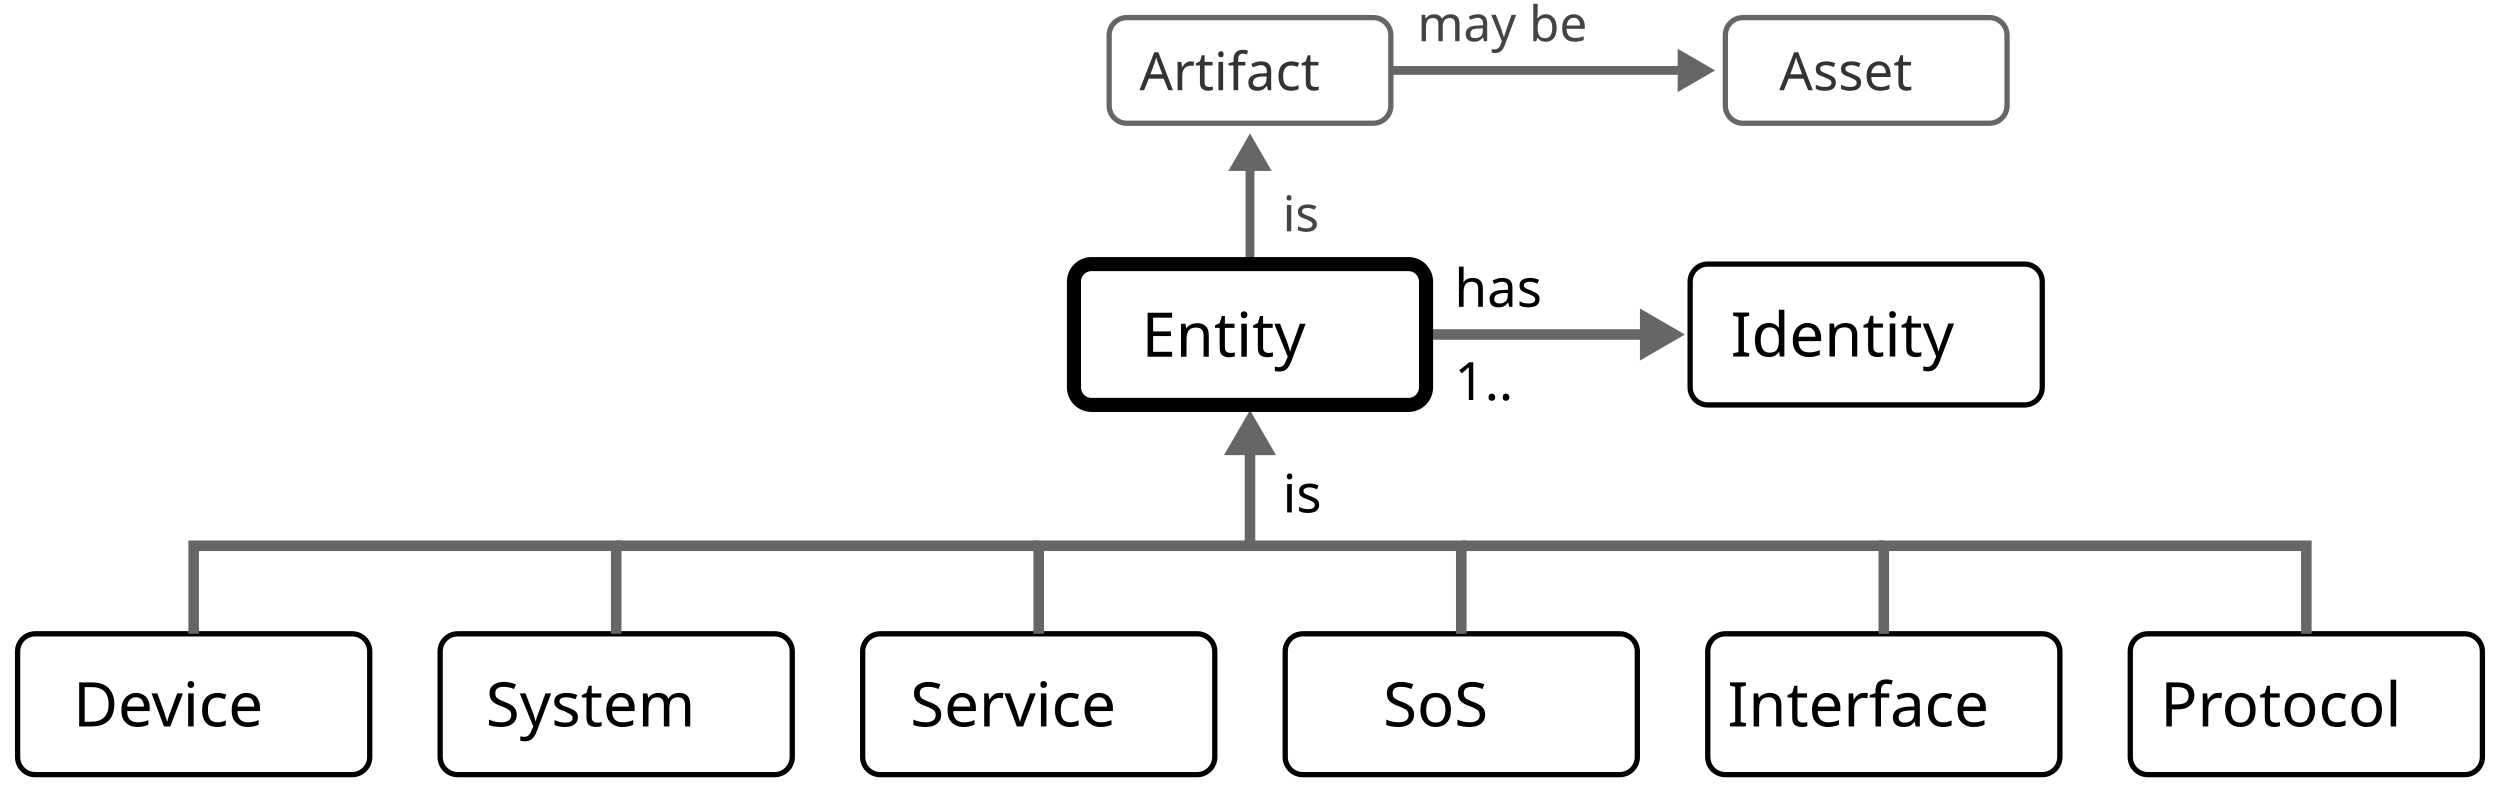
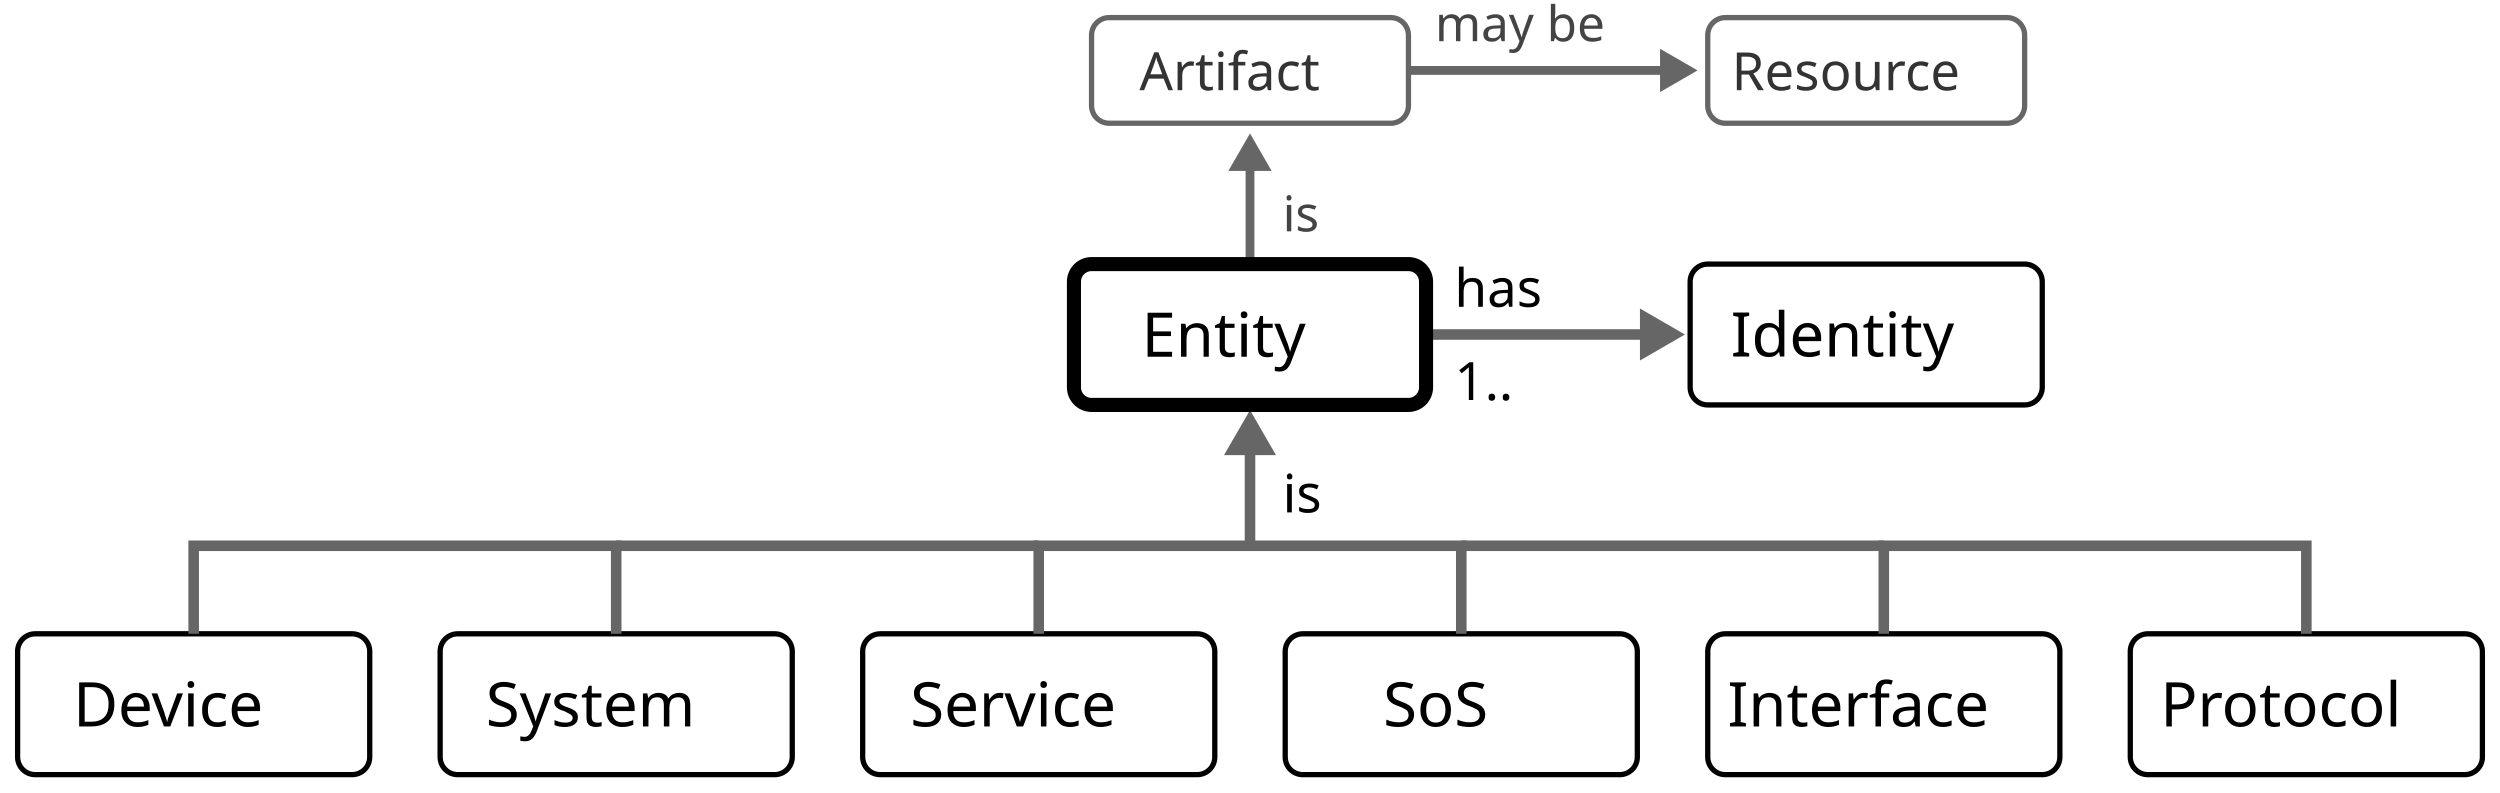
<svg xmlns="http://www.w3.org/2000/svg" xmlns:xlink="http://www.w3.org/1999/xlink" width="142mm" height="45mm" version="1.1" viewBox="0 0 142 45" id="svg926">
  <defs id="defs827">
    <marker id="b" overflow="visible" orient="auto">
      <path transform="scale(0.4)" d="M 5.77,0 -2.88,5 V -5 Z" fill="context-stroke" fill-rule="evenodd" stroke="context-stroke" stroke-width="1pt" id="path824" />
    </marker>
  </defs>
-   <path d="m 79,4 h 17" marker-end="url(#b)" id="path829" style="fill:none;stroke:#666666;stroke-width:0.5;stroke-miterlimit:4;stroke-dasharray:none;stroke-opacity:1" />
+   <path d="m 80,4 h 15" marker-end="url(#b)" id="path829" style="fill:none;stroke:#666666;stroke-width:0.5;stroke-miterlimit:4;stroke-dasharray:none;stroke-opacity:1" />
  <path d="m 71,31 v -6" marker-end="url(#b)" id="path831" style="fill:none;stroke:#666666;stroke-width:0.6;stroke-miterlimit:4;stroke-dasharray:none" />
  <path d="M 71,15 V 9" marker-end="url(#b)" id="path841" style="fill:none;stroke:#666666;stroke-width:0.5;stroke-miterlimit:4;stroke-dasharray:none;stroke-opacity:1" />
  <text x="71.015" y="5.124" style="font-size:3px;line-height:1.25;font-family:sans-serif;stroke-width:0.265" xml:space="preserve" id="text847">
    <tspan x="71.015" y="5.124" font-size="3.5px" stroke-width="0.265" text-align="center" text-anchor="middle" id="tspan845" style="font-size:3px;fill:#333333;fill-opacity:1">Artifact</tspan>
  </text>
-   <text x="106.015" y="5.124" style="font-size:3px;line-height:1.25;font-family:sans-serif;stroke-width:0.265;fill:#333333;fill-opacity:1" xml:space="preserve" id="text851">
-     <tspan x="106.015" y="5.124" font-size="3.5px" stroke-width="0.265" text-align="center" text-anchor="middle" id="tspan849" style="font-size:3px;fill:#333333;fill-opacity:1">Asset</tspan>
+   <text x="106.015" y="5.124" style="font-size:3px;line-height:1.25;font-family:sans-serif;fill:#333333;fill-opacity:1;stroke-width:0.265" xml:space="preserve" id="text851">
+     <tspan x="106.015" y="5.124" font-size="3.5px" stroke-width="0.265" text-align="center" text-anchor="middle" id="tspan849" style="font-size:3px;fill:#333333;fill-opacity:1">Resource</tspan>
  </text>
  <text x="70.866" y="20.262" style="font-size:3.5px;line-height:1.25;font-family:sans-serif;stroke-width:0.265" xml:space="preserve" id="text855">
    <tspan x="70.866" y="20.262" font-size="3.5px" stroke-width="0.265" text-align="center" text-anchor="middle" id="tspan853">Entity</tspan>
  </text>
  <rect id="a" x="96" y="15" width="20" height="8" rx="1" fill="none" opacity="0.913" stroke="#000000" stroke-linejoin="round" stroke-width="0.333" style="opacity:1;stroke-width:0.3;stroke-miterlimit:4;stroke-dasharray:none" />
  <text x="72.86" y="13.143" font-size="3px" stroke-width="0.265" style="font-size:2.8px;line-height:1.25;font-family:sans-serif" xml:space="preserve" id="text870">
    <tspan x="72.86" y="13.143" stroke-width="0.265" id="tspan868" style="font-size:2.8px;fill:#444444;fill-opacity:1">is</tspan>
  </text>
-   <text x="80.51" y="2.342" font-size="3px" stroke-width="0.265" style="font-size:2.8px;line-height:1.25;font-family:sans-serif" xml:space="preserve" id="text874">
-     <tspan x="80.51" y="2.342" stroke-width="0.265" id="tspan872" style="font-size:2.8px;fill:#444444;fill-opacity:1">may be</tspan>
+   <text x="81.51" y="2.342" font-size="3px" stroke-width="0.265" style="font-size:2.8px;line-height:1.25;font-family:sans-serif" xml:space="preserve" id="text874">
+     <tspan x="81.51" y="2.342" stroke-width="0.265" id="tspan872" style="font-size:2.8px;fill:#444444;fill-opacity:1">may be</tspan>
  </text>
  <text x="106.015" y="20.249" font-size="3.5px" stroke-width="0.265" style="line-height:1.25;font-family:sans-serif" xml:space="preserve" id="text878">
    <tspan x="106.015" y="20.249" font-size="3.5px" stroke-width="0.265" text-align="center" text-anchor="middle" id="tspan876">Identity</tspan>
  </text>
  <text x="82.616" y="17.425" font-family="sans-serif" font-size="3px" stroke-width="0.265" style="line-height:1.25" xml:space="preserve" id="text886">
    <tspan x="82.616" y="17.425" stroke-width="0.265" id="tspan884">has</tspan>
  </text>
  <path d="M 81,19 H 94" fill="none" marker-end="url(#b)" stroke="#666666" stroke-width=".667" id="path888" style="stroke-width:0.6;stroke-miterlimit:4;stroke-dasharray:none" />
  <text x="34.915" y="41.259" font-family="sans-serif" font-size="3.5px" stroke-width="0.265" style="line-height:1.25" xml:space="preserve" id="text892">
    <tspan x="34.915" y="41.259" font-size="3.5px" stroke-width="0.265" text-align="center" text-anchor="middle" id="tspan890">System</tspan>
  </text>
  <use transform="translate(-71,21)" width="100%" height="100%" xlink:href="#a" id="use894" x="0" y="0" />
  <text x="82.915" y="41.259" font-family="sans-serif" font-size="3.5px" stroke-width="0.265" style="line-height:1.25" xml:space="preserve" id="text898">
    <tspan x="82.915" y="41.259" font-size="3.5px" stroke-width="0.265" text-align="center" text-anchor="middle" id="tspan896">SoS</tspan>
  </text>
  <use transform="translate(-23,21)" width="100%" height="100%" xlink:href="#a" id="use900" x="0" y="0" />
  <text x="106.915" y="41.259" font-family="sans-serif" font-size="3.5px" stroke-width="0.265" style="line-height:1.25" xml:space="preserve" id="text904">
    <tspan x="106.915" y="41.259" font-size="3.5px" stroke-width="0.265" text-align="center" text-anchor="middle" id="tspan902">Interface</tspan>
  </text>
  <use transform="translate(0.9999984,21)" width="100%" height="100%" xlink:href="#a" id="use906" x="0" y="0" />
  <text x="10.915" y="41.259" font-family="sans-serif" font-size="3.5px" stroke-width="0.265" style="line-height:1.25" xml:space="preserve" id="text910">
    <tspan x="10.915" y="41.259" font-size="3.5px" stroke-width="0.265" text-align="center" text-anchor="middle" id="tspan908">Device</tspan>
  </text>
  <use transform="translate(-95,21)" width="100%" height="100%" xlink:href="#a" id="use912" x="0" y="0" />
  <text x="72.86" y="29.105" font-family="sans-serif" font-size="3px" stroke-width="0.265" style="line-height:1.25" xml:space="preserve" id="text916">
    <tspan x="72.86" y="29.105" stroke-width="0.265" id="tspan914">is</tspan>
  </text>
  <text x="82.616" y="22.717" font-family="sans-serif" font-size="3px" stroke-width="0.265" style="line-height:1.25" xml:space="preserve" id="text922">
    <tspan x="82.616" y="22.717" stroke-width="0.265" id="tspan920">1..</tspan>
  </text>
  <rect x="61" y="15" width="20" height="8" rx="1" fill="none" opacity=".913" stroke="#000000" stroke-linejoin="round" stroke-width=".667" id="rect924" style="opacity:1;stroke-width:0.8;stroke-miterlimit:4;stroke-dasharray:none" />
-   <rect id="rect3080" x="98" y="1" width="16" height="6" rx="1" fill="none" opacity="0.913" stroke="#000000" stroke-linejoin="round" stroke-width="0.333" style="opacity:1;stroke-width:0.3;stroke-miterlimit:4;stroke-dasharray:none;stroke:#666666;stroke-opacity:1" />
+   <rect id="rect3080" x="97" y="1" width="18" height="6" rx="1" fill="none" opacity="0.913" stroke="#000000" stroke-linejoin="round" stroke-width="0.333" style="opacity:1;stroke:#666666;stroke-width:0.3;stroke-miterlimit:4;stroke-dasharray:none;stroke-opacity:1" />
  <use x="0" y="0" xlink:href="#rect3080" id="use4489" transform="translate(-35)" width="100%" height="100%" />
  <text x="130.915" y="41.259" font-family="sans-serif" font-size="3.5px" stroke-width="0.265" style="line-height:1.25" xml:space="preserve" id="text963">
    <tspan x="130.915" y="41.259" font-size="3.5px" stroke-width="0.265" text-align="center" text-anchor="middle" id="tspan961">Protocol</tspan>
  </text>
  <use transform="translate(25,21)" width="100%" height="100%" xlink:href="#a" id="use965" x="0" y="0" />
  <text x="58.915" y="41.259" font-family="sans-serif" font-size="3.5px" stroke-width="0.265" style="line-height:1.25" xml:space="preserve" id="text1965">
    <tspan x="58.915" y="41.259" font-size="3.5px" stroke-width="0.265" text-align="center" text-anchor="middle" id="tspan1963">Service</tspan>
  </text>
  <use transform="translate(-47,21)" width="100%" height="100%" xlink:href="#a" id="use1967" x="0" y="0" />
  <path style="fill:none;stroke:#666666;stroke-width:0.6;stroke-linecap:butt;stroke-linejoin:miter;stroke-opacity:1;stroke-miterlimit:4;stroke-dasharray:none" d="m 11,36 v -5 h 24 v 5" id="path2706" />
  <use x="0" y="0" xlink:href="#path2706" id="use3601" transform="translate(48)" width="100%" height="100%" />
  <use x="0" y="0" xlink:href="#path2706" id="use3603" transform="translate(96)" width="100%" height="100%" />
  <path style="fill:none;stroke:#666666;stroke-width:0.6;stroke-linecap:butt;stroke-linejoin:miter;stroke-miterlimit:4;stroke-dasharray:none;stroke-opacity:1" d="M 35,31 H 59" id="path3605" />
  <use x="0" y="0" xlink:href="#path3605" id="use3744" transform="translate(48)" width="100%" height="100%" />
</svg>
